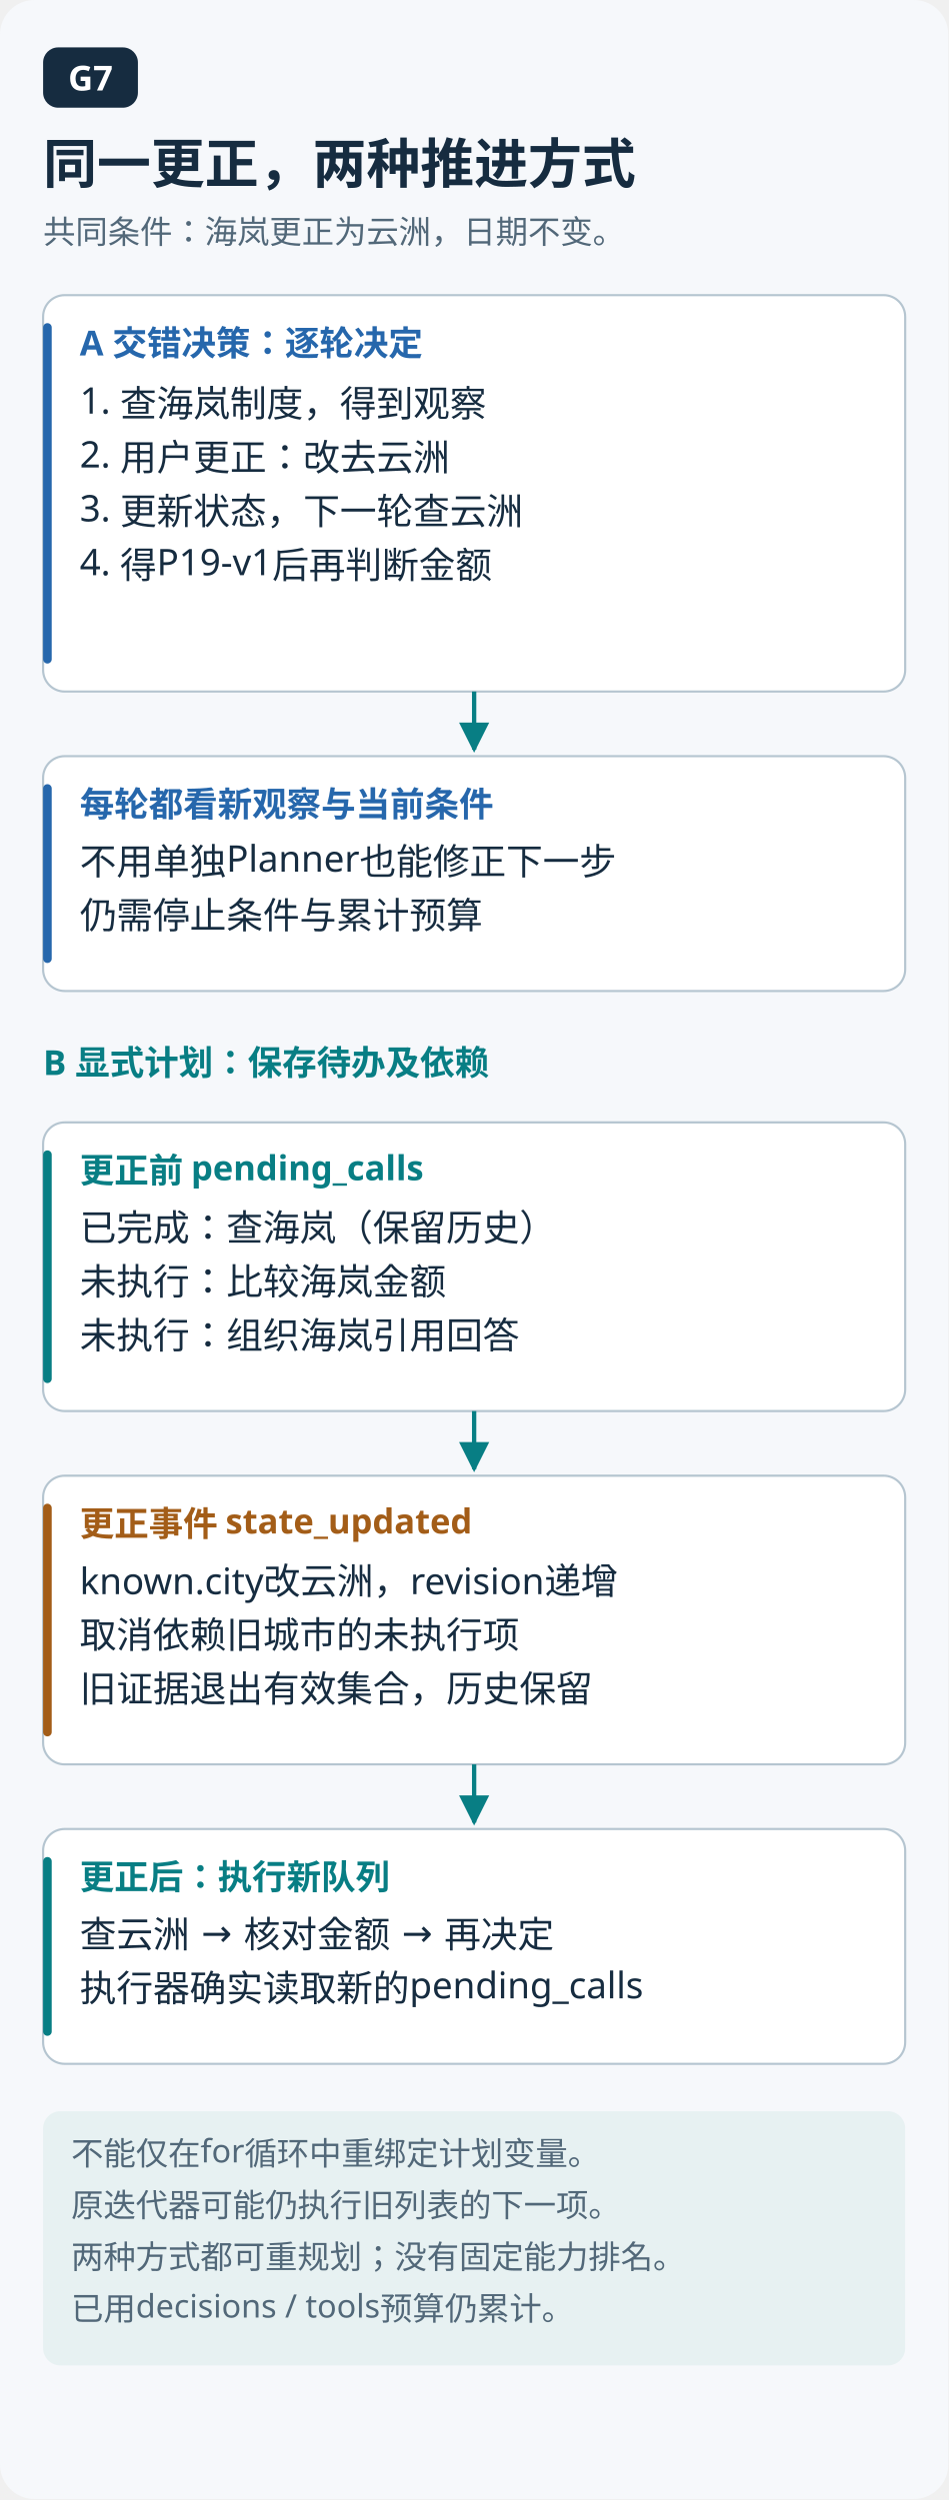
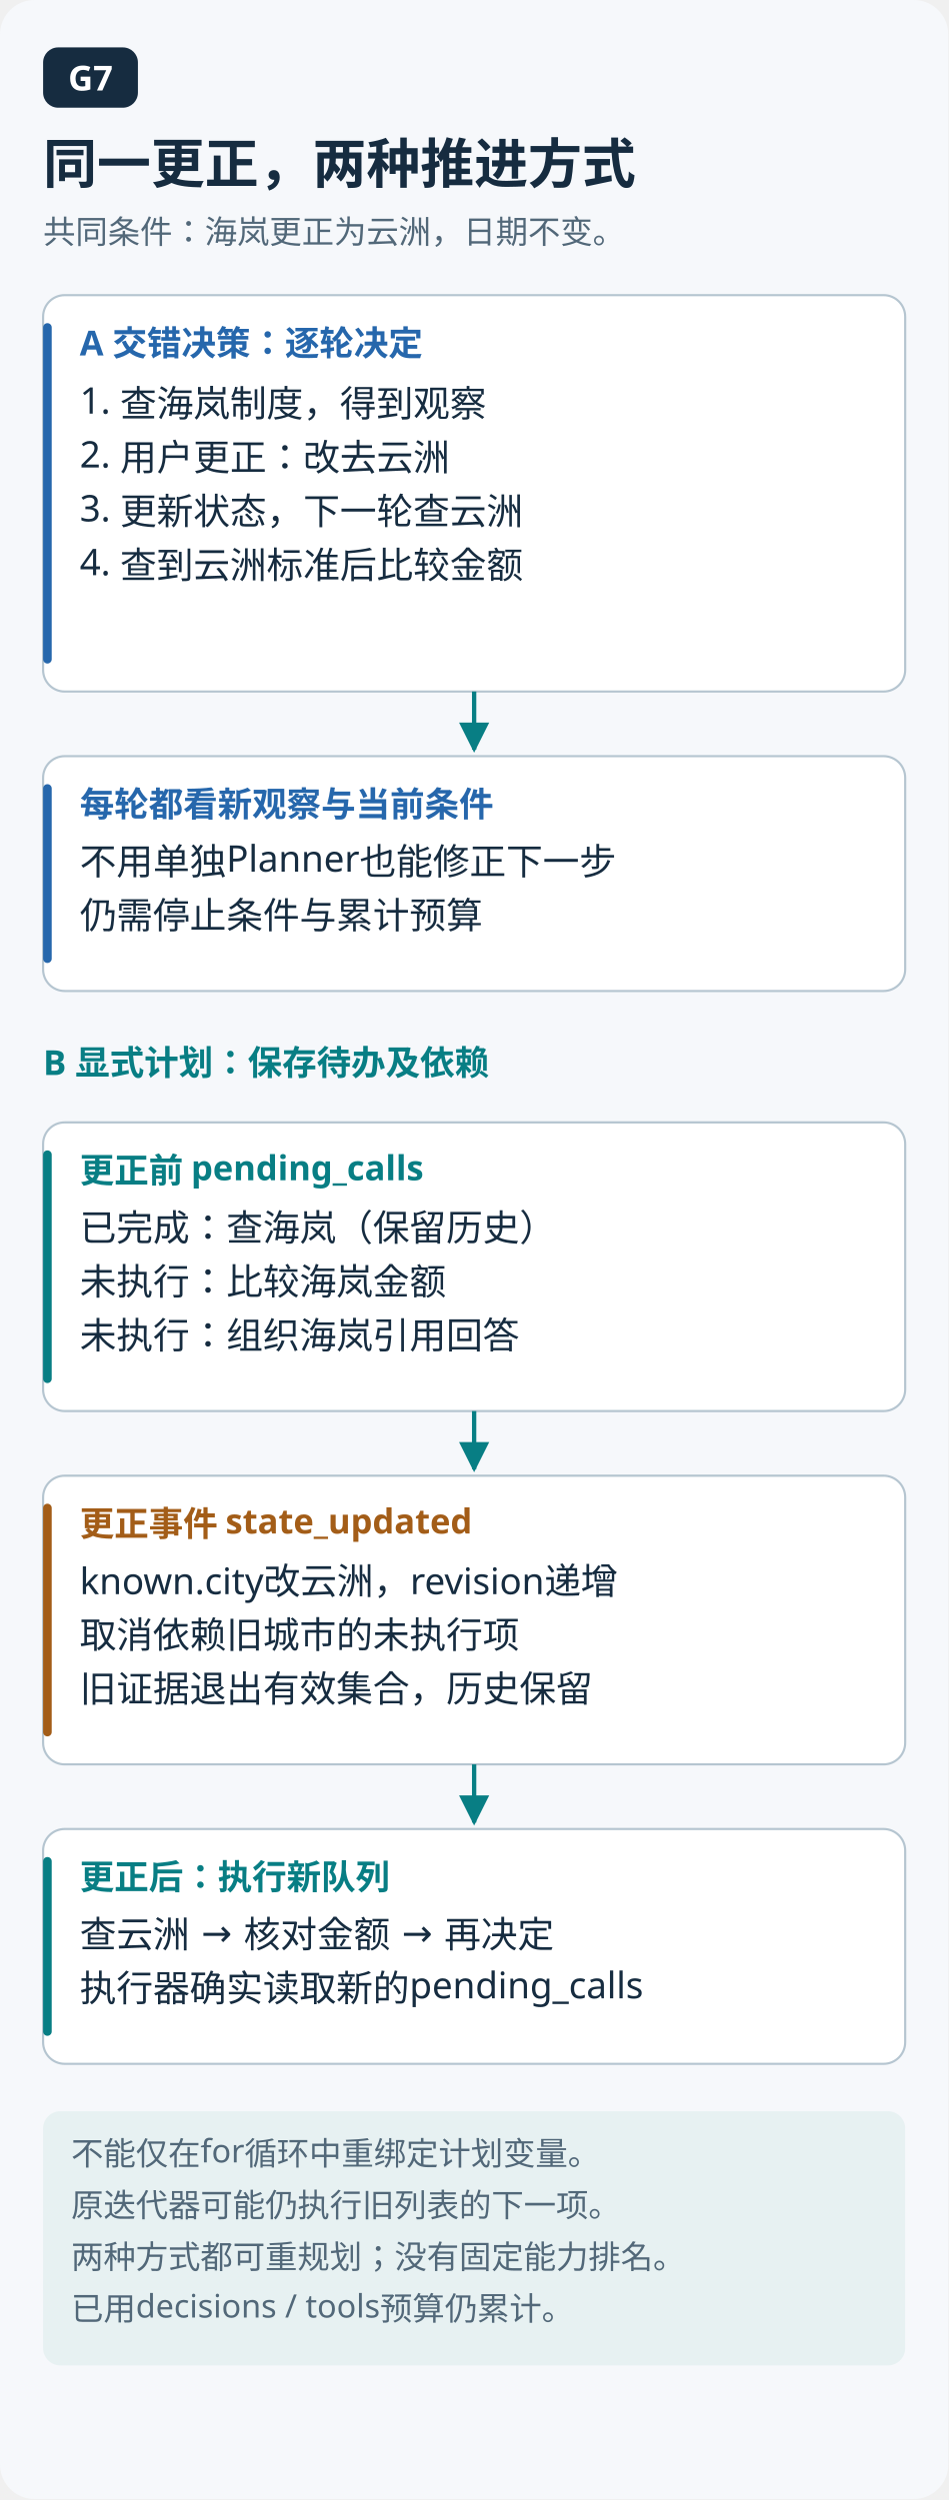
<svg xmlns="http://www.w3.org/2000/svg" id="G7" width="440" height="1160" viewBox="0 0 440 1160" role="img" aria-labelledby="G7-title G7-desc">
  <defs>
    <marker id="G7-arrow" viewBox="0 0 10 10" refX="9" refY="5" markerWidth="7" markerHeight="7" orient="auto-start-reverse">
      <path d="M 0 0 L 10 5 L 0 10 z" fill="#087e84" />
    </marker>
  </defs>
  <style>text{font-family:"PingFang SC","Microsoft YaHei",sans-serif;fill:#162c40}.small{font-size:15px;fill:#526879}.body{font-size:17px}.label{font-size:16px;font-weight:600}.title{font-size:25px;font-weight:700}.mono{font-family:ui-monospace,SFMono-Regular,Consolas,monospace;font-size:15px}.line{fill:none;stroke:#087e84;stroke-width:2;marker-end:url(#G7-arrow)}.rule{stroke:#b5c5d0;stroke-width:1}</style>
  <rect width="440" height="1160" rx="16" fill="#f6f8fb" />
  <rect x="20" y="22" width="44" height="28" rx="7" fill="#162c40" />
  <text x="42" y="42" text-anchor="middle" style="fill:white;font-size:16px;font-weight:700">G7</text>
  <text x="20" y="85" class="title">同一更正，两种推进方式</text>
  <text x="20" y="113" class="small">共同条件：海岚更正为云洲，日期不变。</text>
  <rect x="20" y="137" width="400" height="184" rx="10" fill="white" stroke="#b5c5d0" />
  <rect x="20" y="150" width="4" height="158" rx="2" fill="#2667ac" />
  <text x="37" y="165" class="label" style="fill:#2667ac">A 交错决策：逐轮决定</text>
  <text x="37" y="192" class="body">1. 查海岚制度，得到观察</text>
  <text x="37" y="217" class="body">2. 用户更正：改去云洲</text>
  <text x="37" y="242" class="body">3. 更新状态，下一轮查云洲</text>
-   <text x="37" y="267" class="body">4. 得P19-v1后再判断金额</text>
+   <text x="37" y="267" class="body">4. 查到云洲标准后比较金额</text>
  <path class="line" d="M220 321 V348" />
  <rect x="20" y="351" width="400" height="109" rx="10" fill="white" stroke="#b5c5d0" />
  <rect x="20" y="364" width="4" height="83" rx="2" fill="#2667ac" />
  <text x="37" y="379" class="label" style="fill:#2667ac">每轮都看新观察与当前条件</text>
  <text x="37" y="406" class="body">不用单独Planner也能修正下一步</text>
  <text x="37" y="431" class="body">仍需停止条件与累计预算</text>
  <text x="20" y="499" class="label" style="fill:#087e84">B 显式计划：保存待办及依赖</text>
  <rect x="20" y="521" width="400" height="134" rx="10" fill="white" stroke="#b5c5d0" />
  <rect x="20" y="534" width="4" height="108" rx="2" fill="#087e84" />
  <text x="37" y="549" class="label" style="fill:#087e84">更正前 pending_calls</text>
  <text x="37" y="576" class="body">已完成：查海岚（保留历史）</text>
  <text x="37" y="601" class="body">未执行：比较海岚金额</text>
  <text x="37" y="626" class="body">未执行：组织海岚引用回答</text>
  <path class="line" d="M220 655 V682" />
  <rect x="20" y="685" width="400" height="134" rx="10" fill="white" stroke="#b5c5d0" />
  <rect x="20" y="698" width="4" height="108" rx="2" fill="#a35d18" />
  <text x="37" y="713" class="label" style="fill:#a35d18">更正事件 state_updated</text>
  <text x="37" y="740" class="body">known.city改云洲，revision递增</text>
  <text x="37" y="765" class="body">取消依赖旧城市的未执行项</text>
  <text x="37" y="790" class="body">旧证据退出有效集合，历史保留</text>
  <path class="line" d="M220 819 V846" />
  <rect x="20" y="849" width="400" height="109" rx="10" fill="white" stroke="#b5c5d0" />
  <rect x="20" y="862" width="4" height="83" rx="2" fill="#087e84" />
  <text x="37" y="877" class="label" style="fill:#087e84">更正后：执行新队列</text>
  <text x="37" y="904" class="body">查云洲 → 核对金额 → 再决定</text>
  <text x="37" y="929" class="body">执行器确实读取新的pending_calls</text>
  <rect x="20" y="980" width="400" height="118" rx="8" fill="#e7f1f2" />
  <text x="33" y="1005" class="small">不能仅在for循环中重绑定计划变量。</text>
  <text x="33" y="1029" class="small">原迭代器可能仍执行旧列表的下一项。</text>
  <text x="33" y="1053" class="small">两种方式都可重规划；没有固定能力排名。</text>
  <text x="33" y="1077" class="small">已用decisions / tools预算仍累计。</text>
</svg>
